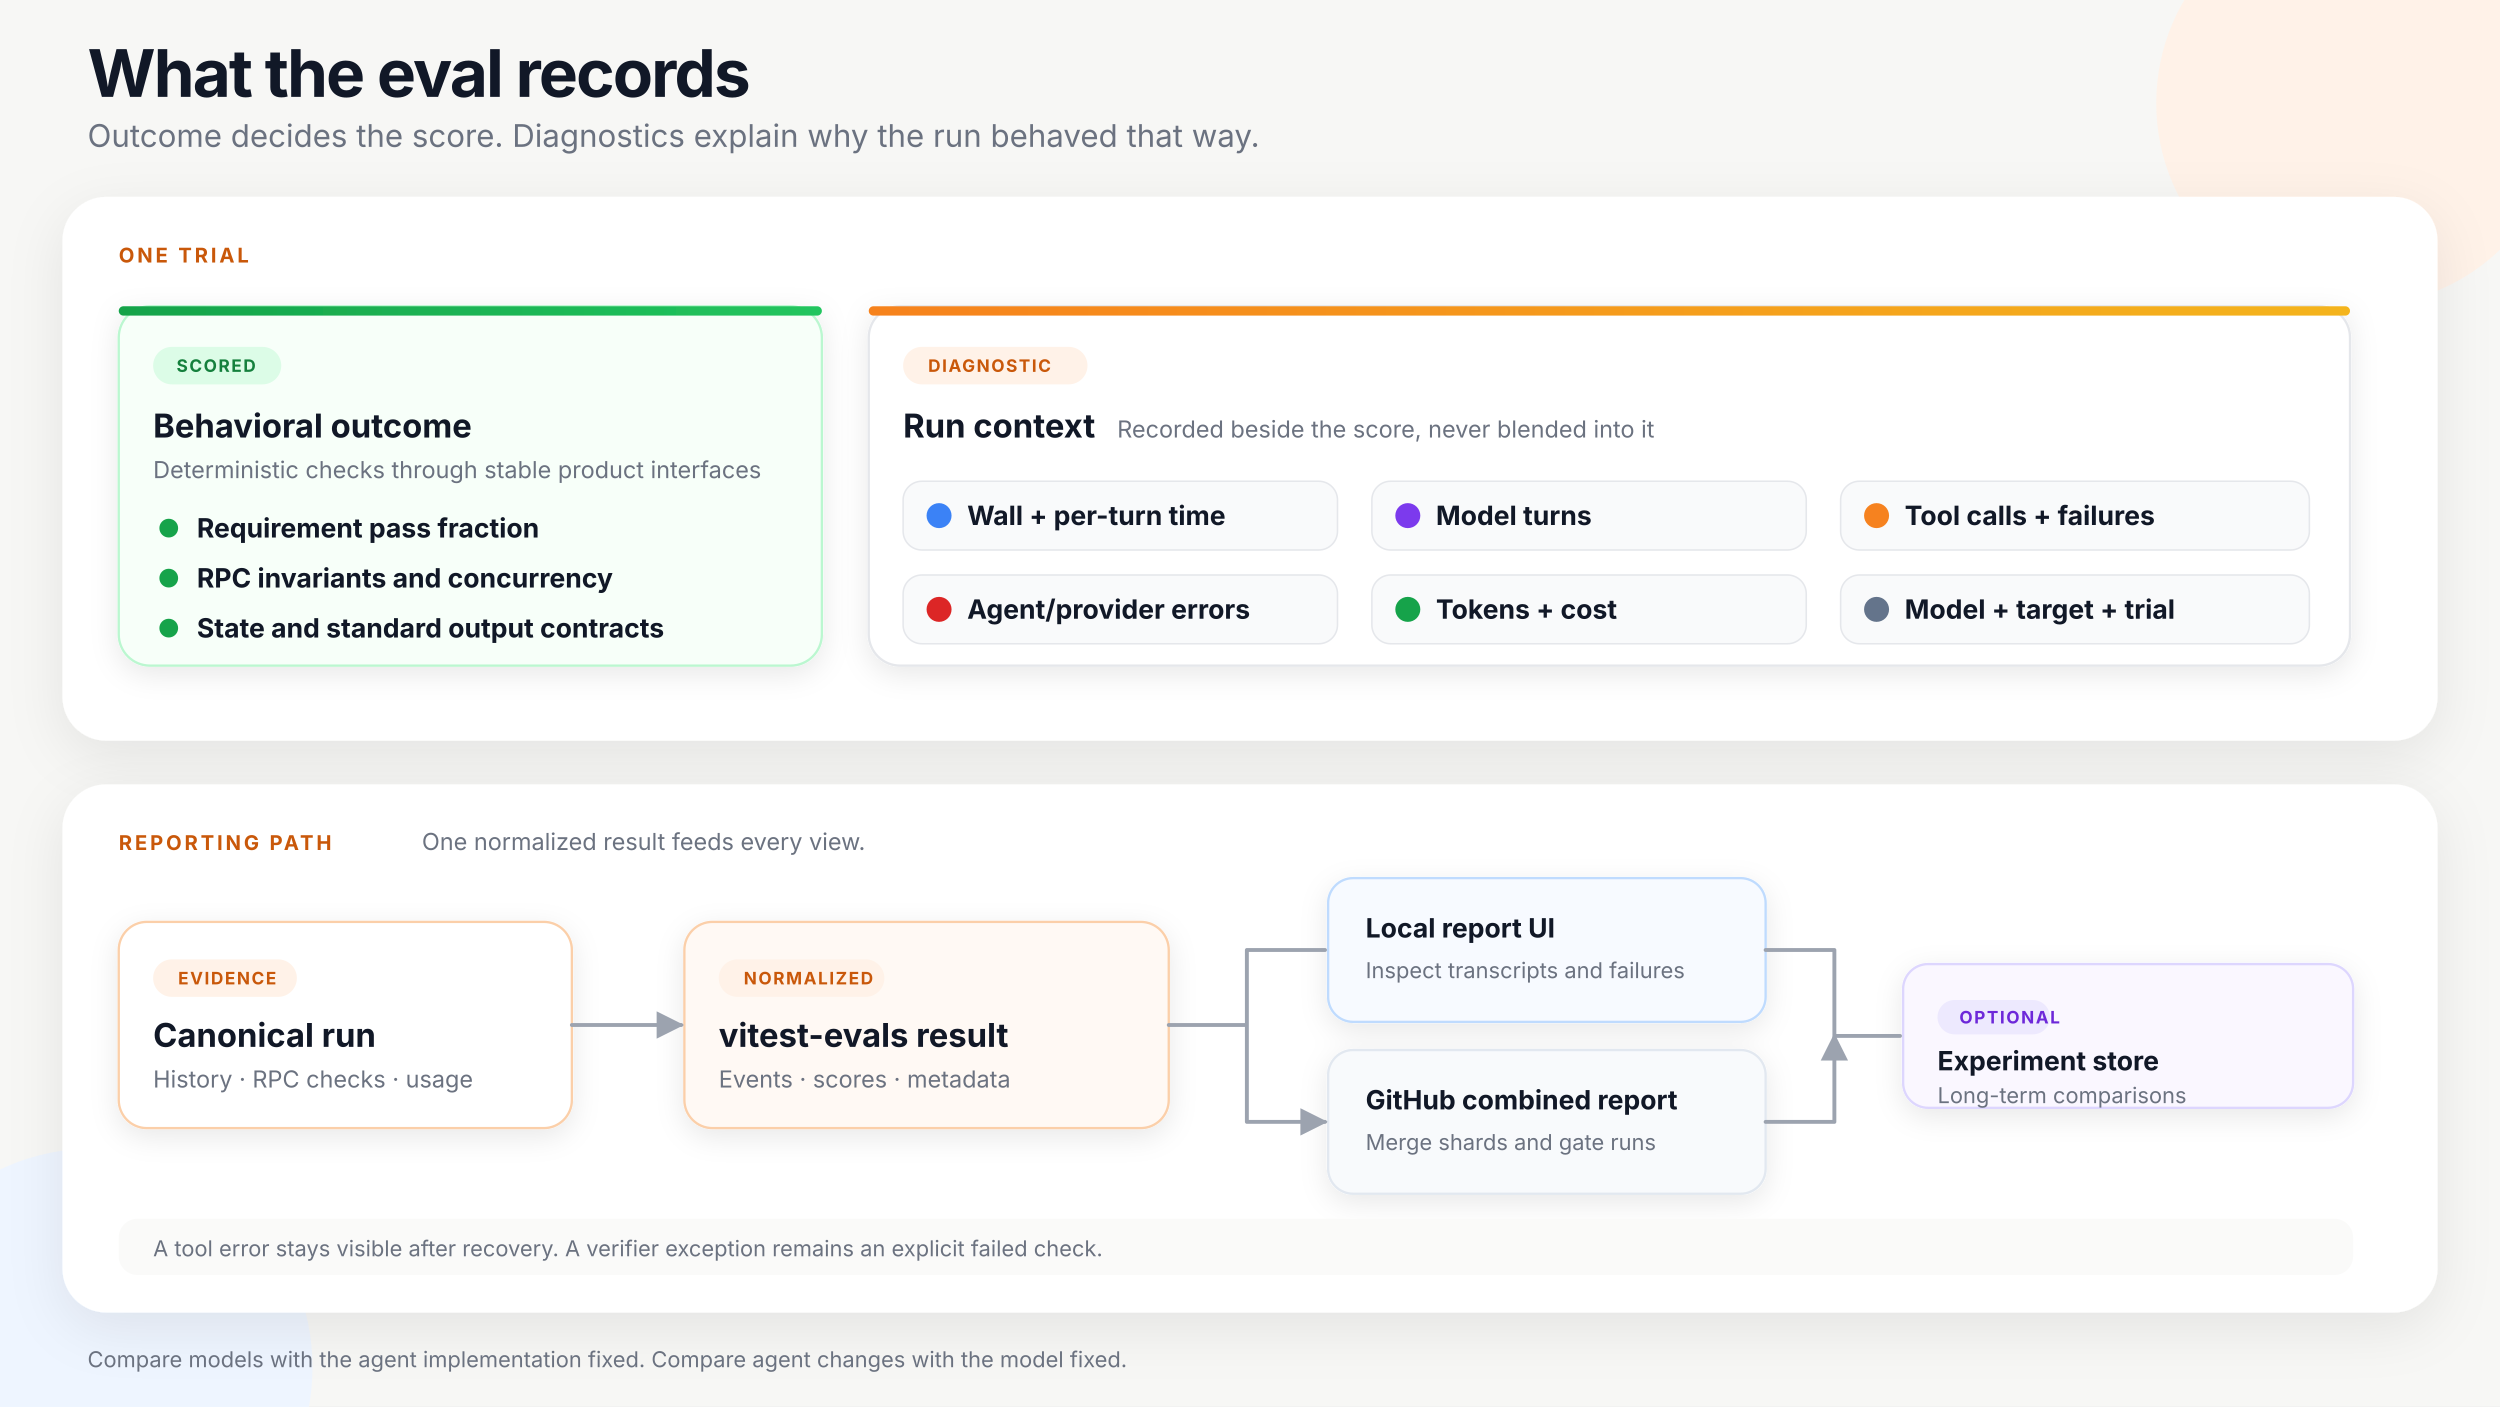
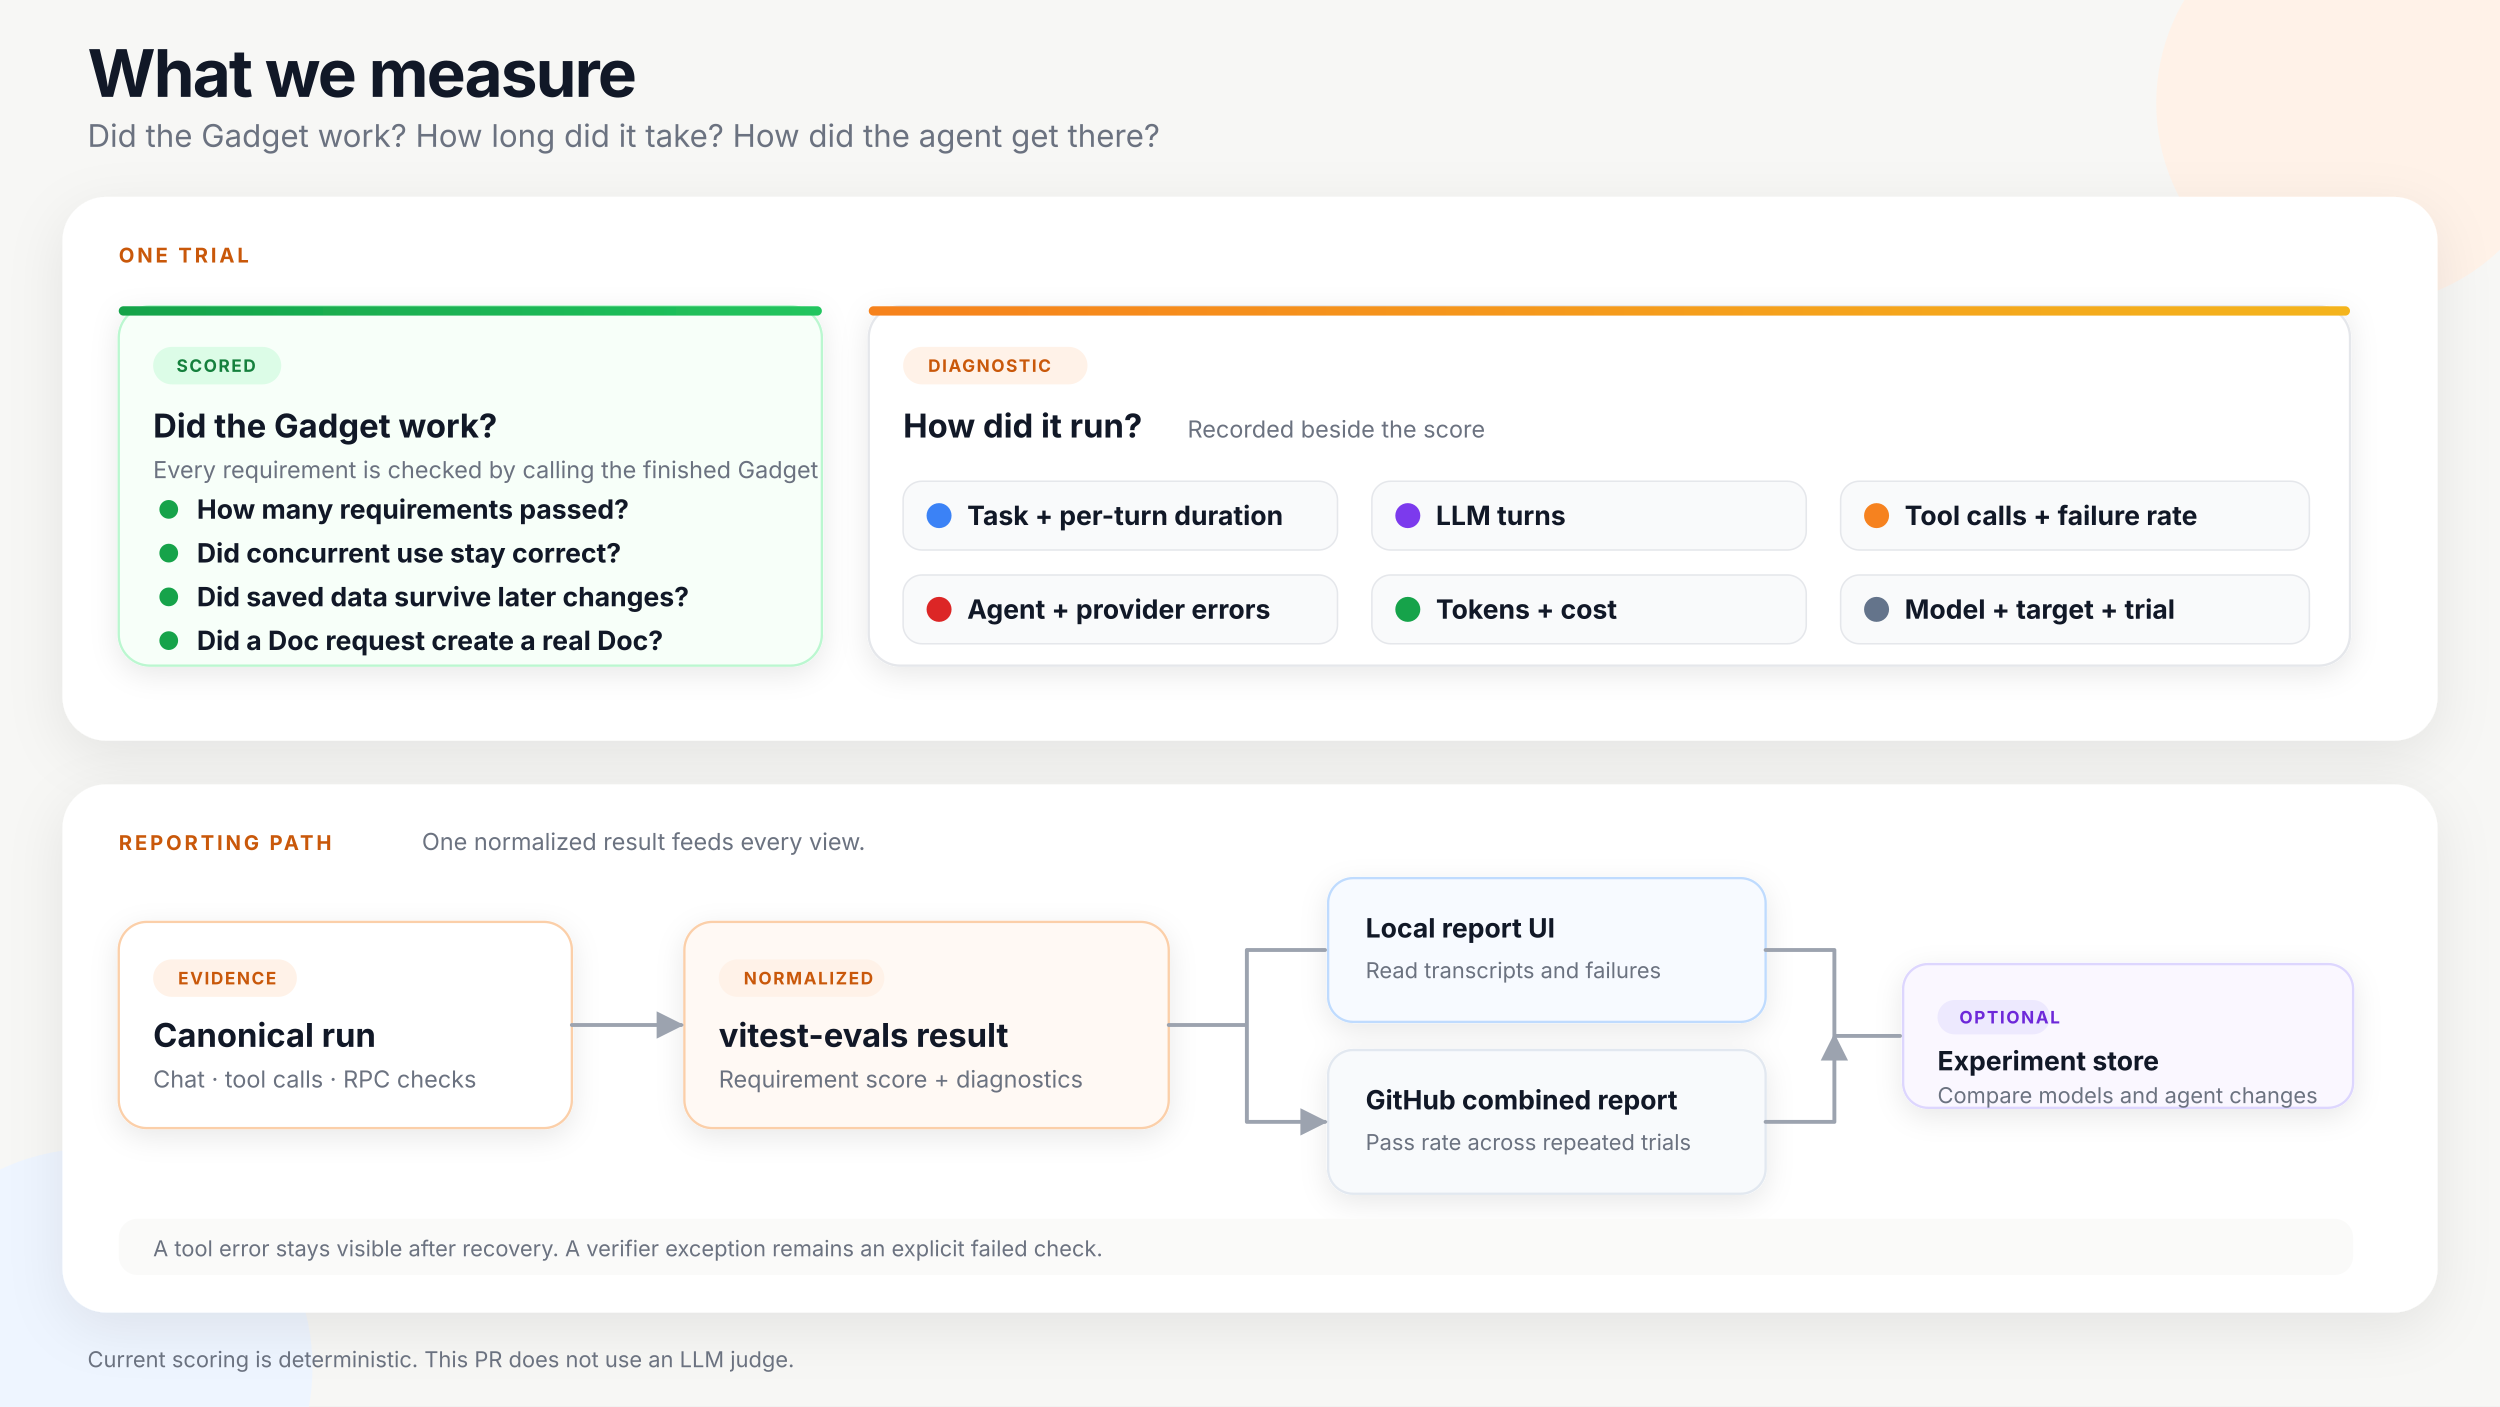
<svg xmlns="http://www.w3.org/2000/svg" width="1600" height="900" viewBox="0 0 1600 900" role="img" aria-labelledby="title desc">
  <defs>
    <filter id="shadow" x="-20%" y="-20%" width="140%" height="150%">
      <feDropShadow dx="0" dy="10" stdDeviation="18" flood-color="#111827" flood-opacity="0.08" />
    </filter>
    <filter id="card-shadow" x="-20%" y="-20%" width="140%" height="150%">
      <feDropShadow dx="0" dy="5" stdDeviation="9" flood-color="#111827" flood-opacity="0.09" />
    </filter>
    <linearGradient id="green" x1="0" y1="0" x2="1" y2="0">
      <stop offset="0" stop-color="#16A34A" />
      <stop offset="1" stop-color="#22C55E" />
    </linearGradient>
    <linearGradient id="orange" x1="0" y1="0" x2="1" y2="0">
      <stop offset="0" stop-color="#F6821F" />
      <stop offset="1" stop-color="#F4B41A" />
    </linearGradient>
    <marker id="arrow" viewBox="0 0 10 10" refX="9" refY="5" markerWidth="7" markerHeight="7" orient="auto-start-reverse">
      <path d="M0 0 10 5 0 10z" fill="#9CA3AF" />
    </marker>
    <style>.title{font:700 42px ui-sans-serif,-apple-system,BlinkMacSystemFont,"Segoe UI",sans-serif;fill:#111827;letter-spacing:-1.2px}.subtitle{font:400 20px ui-sans-serif,-apple-system,BlinkMacSystemFont,"Segoe UI",sans-serif;fill:#6B7280}.eyebrow{font:700 13px ui-sans-serif,-apple-system,BlinkMacSystemFont,"Segoe UI",sans-serif;fill:#C9580A;letter-spacing:1.8px}.card-title{font:700 21px ui-sans-serif,-apple-system,BlinkMacSystemFont,"Segoe UI",sans-serif;fill:#111827}.card-copy{font:400 15px ui-sans-serif,-apple-system,BlinkMacSystemFont,"Segoe UI",sans-serif;fill:#6B7280}.metric-title{font:700 17px ui-sans-serif,-apple-system,BlinkMacSystemFont,"Segoe UI",sans-serif;fill:#111827}.metric-copy{font:400 14px ui-sans-serif,-apple-system,BlinkMacSystemFont,"Segoe UI",sans-serif;fill:#6B7280}.badge{font:700 11px ui-sans-serif,-apple-system,BlinkMacSystemFont,"Segoe UI",sans-serif;letter-spacing:1px}.flow{fill:none;stroke:#9CA3AF;stroke-width:2.5;stroke-linecap:round;stroke-linejoin:round;marker-end:url(#arrow)}</style>
  </defs>
  <rect width="1600" height="900" fill="#F7F7F5" />
  <circle cx="1510" cy="66" r="130" fill="#FFF2E8" />
  <circle cx="60" cy="875" r="140" fill="#EEF5FF" />
-   <text class="title" x="56" y="62">What the eval records</text>
-   <text class="subtitle" x="56" y="94">Outcome decides the score. Diagnostics explain why the run behaved that way.</text>
+   <text class="title" x="56" y="62">What we measure</text>
+   <text class="subtitle" x="56" y="94">Did the Gadget work? How long did it take? How did the agent get there?</text>
  <g filter="url(#shadow)">
    <rect x="40" y="126" width="1520" height="348" rx="28" fill="#FFFFFF" />
  </g>
  <text class="eyebrow" x="76" y="168">ONE TRIAL</text>
  <g filter="url(#card-shadow)">
    <rect x="76" y="196" width="450" height="230" rx="20" fill="#F7FFF9" stroke="#BBF7D0" stroke-width="1.5" />
    <rect x="76" y="196" width="450" height="6" rx="3" fill="url(#green)" />
  </g>
  <rect x="98" y="222" width="82" height="24" rx="12" fill="#DCFCE7" />
  <text class="badge" x="113" y="238" fill="#15803D">SCORED</text>
-   <text class="card-title" x="98" y="280">Behavioral outcome</text>
-   <text class="card-copy" x="98" y="306">Deterministic checks through stable product interfaces</text>
-   <circle cx="108" cy="338" r="6" fill="#16A34A" />
-   <text class="metric-title" x="126" y="344">Requirement pass fraction</text>
-   <circle cx="108" cy="370" r="6" fill="#16A34A" />
-   <text class="metric-title" x="126" y="376">RPC invariants and concurrency</text>
-   <circle cx="108" cy="402" r="6" fill="#16A34A" />
-   <text class="metric-title" x="126" y="408">State and standard output contracts</text>
+   <text class="card-title" x="98" y="280">Did the Gadget work?</text>
+   <text class="card-copy" x="98" y="306">Every requirement is checked by calling the finished Gadget</text>
+   <circle cx="108" cy="326" r="6" fill="#16A34A" />
+   <text class="metric-title" x="126" y="332">How many requirements passed?</text>
+   <circle cx="108" cy="354" r="6" fill="#16A34A" />
+   <text class="metric-title" x="126" y="360">Did concurrent use stay correct?</text>
+   <circle cx="108" cy="382" r="6" fill="#16A34A" />
+   <text class="metric-title" x="126" y="388">Did saved data survive later changes?</text>
+   <circle cx="108" cy="410" r="6" fill="#16A34A" />
+   <text class="metric-title" x="126" y="416">Did a Doc request create a real Doc?</text>
  <g filter="url(#card-shadow)">
    <rect x="556" y="196" width="948" height="230" rx="20" fill="#FFFFFF" stroke="#E5E7EB" stroke-width="1.5" />
    <rect x="556" y="196" width="948" height="6" rx="3" fill="url(#orange)" />
  </g>
  <rect x="578" y="222" width="118" height="24" rx="12" fill="#FFF2E8" />
  <text class="badge" x="594" y="238" fill="#C9580A">DIAGNOSTIC</text>
-   <text class="card-title" x="578" y="280">Run context</text>
-   <text class="card-copy" x="715" y="280">Recorded beside the score, never blended into it</text>
+   <text class="card-title" x="578" y="280">How did it run?</text>
+   <text class="card-copy" x="760" y="280">Recorded beside the score</text>
  <g>
    <rect x="578" y="308" width="278" height="44" rx="12" fill="#F9FAFB" stroke="#E5E7EB" />
    <circle cx="601" cy="330" r="8" fill="#3B82F6" />
-     <text class="metric-title" x="619" y="336">Wall + per-turn time</text>
+     <text class="metric-title" x="619" y="336">Task + per-turn duration</text>
    <rect x="878" y="308" width="278" height="44" rx="12" fill="#F9FAFB" stroke="#E5E7EB" />
    <circle cx="901" cy="330" r="8" fill="#7C3AED" />
-     <text class="metric-title" x="919" y="336">Model turns</text>
+     <text class="metric-title" x="919" y="336">LLM turns</text>
    <rect x="1178" y="308" width="300" height="44" rx="12" fill="#F9FAFB" stroke="#E5E7EB" />
    <circle cx="1201" cy="330" r="8" fill="#F6821F" />
-     <text class="metric-title" x="1219" y="336">Tool calls + failures</text>
+     <text class="metric-title" x="1219" y="336">Tool calls + failure rate</text>
    <rect x="578" y="368" width="278" height="44" rx="12" fill="#F9FAFB" stroke="#E5E7EB" />
    <circle cx="601" cy="390" r="8" fill="#DC2626" />
-     <text class="metric-title" x="619" y="396">Agent/provider errors</text>
+     <text class="metric-title" x="619" y="396">Agent + provider errors</text>
    <rect x="878" y="368" width="278" height="44" rx="12" fill="#F9FAFB" stroke="#E5E7EB" />
    <circle cx="901" cy="390" r="8" fill="#16A34A" />
    <text class="metric-title" x="919" y="396">Tokens + cost</text>
    <rect x="1178" y="368" width="300" height="44" rx="12" fill="#F9FAFB" stroke="#E5E7EB" />
    <circle cx="1201" cy="390" r="8" fill="#64748B" />
    <text class="metric-title" x="1219" y="396">Model + target + trial</text>
  </g>
  <g filter="url(#shadow)">
    <rect x="40" y="502" width="1520" height="338" rx="28" fill="#FFFFFF" />
  </g>
  <text class="eyebrow" x="76" y="544">REPORTING PATH</text>
  <text class="card-copy" x="270" y="544">One normalized result feeds every view.</text>
  <g filter="url(#card-shadow)">
    <rect x="76" y="590" width="290" height="132" rx="18" fill="#FFFFFF" stroke="#FBCFA9" stroke-width="1.5" />
    <rect x="438" y="590" width="310" height="132" rx="18" fill="#FFF9F4" stroke="#FBCFA9" stroke-width="1.5" />
    <rect x="850" y="562" width="280" height="92" rx="16" fill="#F7FAFF" stroke="#BFDBFE" stroke-width="1.5" />
    <rect x="850" y="672" width="280" height="92" rx="16" fill="#F8FAFC" stroke="#E2E8F0" stroke-width="1.5" />
    <rect x="1218" y="617" width="288" height="92" rx="16" fill="#FAF7FF" stroke="#DDD6FE" stroke-width="1.5" />
  </g>
  <rect x="98" y="614" width="92" height="24" rx="12" fill="#FFF2E8" />
  <text class="badge" x="114" y="630" fill="#C9580A">EVIDENCE</text>
  <text class="card-title" x="98" y="670">Canonical run</text>
-   <text class="card-copy" x="98" y="696">History · RPC checks · usage</text>
+   <text class="card-copy" x="98" y="696">Chat · tool calls · RPC checks</text>
  <path class="flow" d="M366 656H436" />
  <rect x="460" y="614" width="106" height="24" rx="12" fill="#FFF2E8" />
  <text class="badge" x="476" y="630" fill="#C9580A">NORMALIZED</text>
  <text class="card-title" x="460" y="670">vitest-evals result</text>
-   <text class="card-copy" x="460" y="696">Events · scores · metadata</text>
+   <text class="card-copy" x="460" y="696">Requirement score + diagnostics</text>
  <path d="M748 656H798V608H848M798 656V718H848" fill="none" stroke="#9CA3AF" stroke-width="2.5" stroke-linecap="round" stroke-linejoin="round" marker-end="url(#arrow)" />
  <text class="metric-title" x="874" y="600">Local report UI</text>
-   <text class="metric-copy" x="874" y="626">Inspect transcripts and failures</text>
+   <text class="metric-copy" x="874" y="626">Read transcripts and failures</text>
  <text class="metric-title" x="874" y="710">GitHub combined report</text>
-   <text class="metric-copy" x="874" y="736">Merge shards and gate runs</text>
+   <text class="metric-copy" x="874" y="736">Pass rate across repeated trials</text>
  <path d="M1130 608H1174V663H1216M1130 718H1174V663" fill="none" stroke="#9CA3AF" stroke-width="2.5" stroke-linecap="round" stroke-linejoin="round" marker-end="url(#arrow)" />
  <rect x="1240" y="640" width="72" height="22" rx="11" fill="#EDE9FE" />
  <text class="badge" x="1254" y="655" fill="#6D28D9">OPTIONAL</text>
  <text class="metric-title" x="1240" y="685">Experiment store</text>
-   <text class="metric-copy" x="1240" y="706">Long-term comparisons</text>
+   <text class="metric-copy" x="1240" y="706">Compare models and agent changes</text>
  <rect x="76" y="780" width="1430" height="36" rx="12" fill="#FAFAF9" />
  <text class="metric-copy" x="98" y="804">A tool error stays visible after recovery. A verifier exception remains an explicit failed check.</text>
-   <text class="metric-copy" x="56" y="875">Compare models with the agent implementation fixed. Compare agent changes with the model fixed.</text>
+   <text class="metric-copy" x="56" y="875">Current scoring is deterministic. This PR does not use an LLM judge.</text>
</svg>
